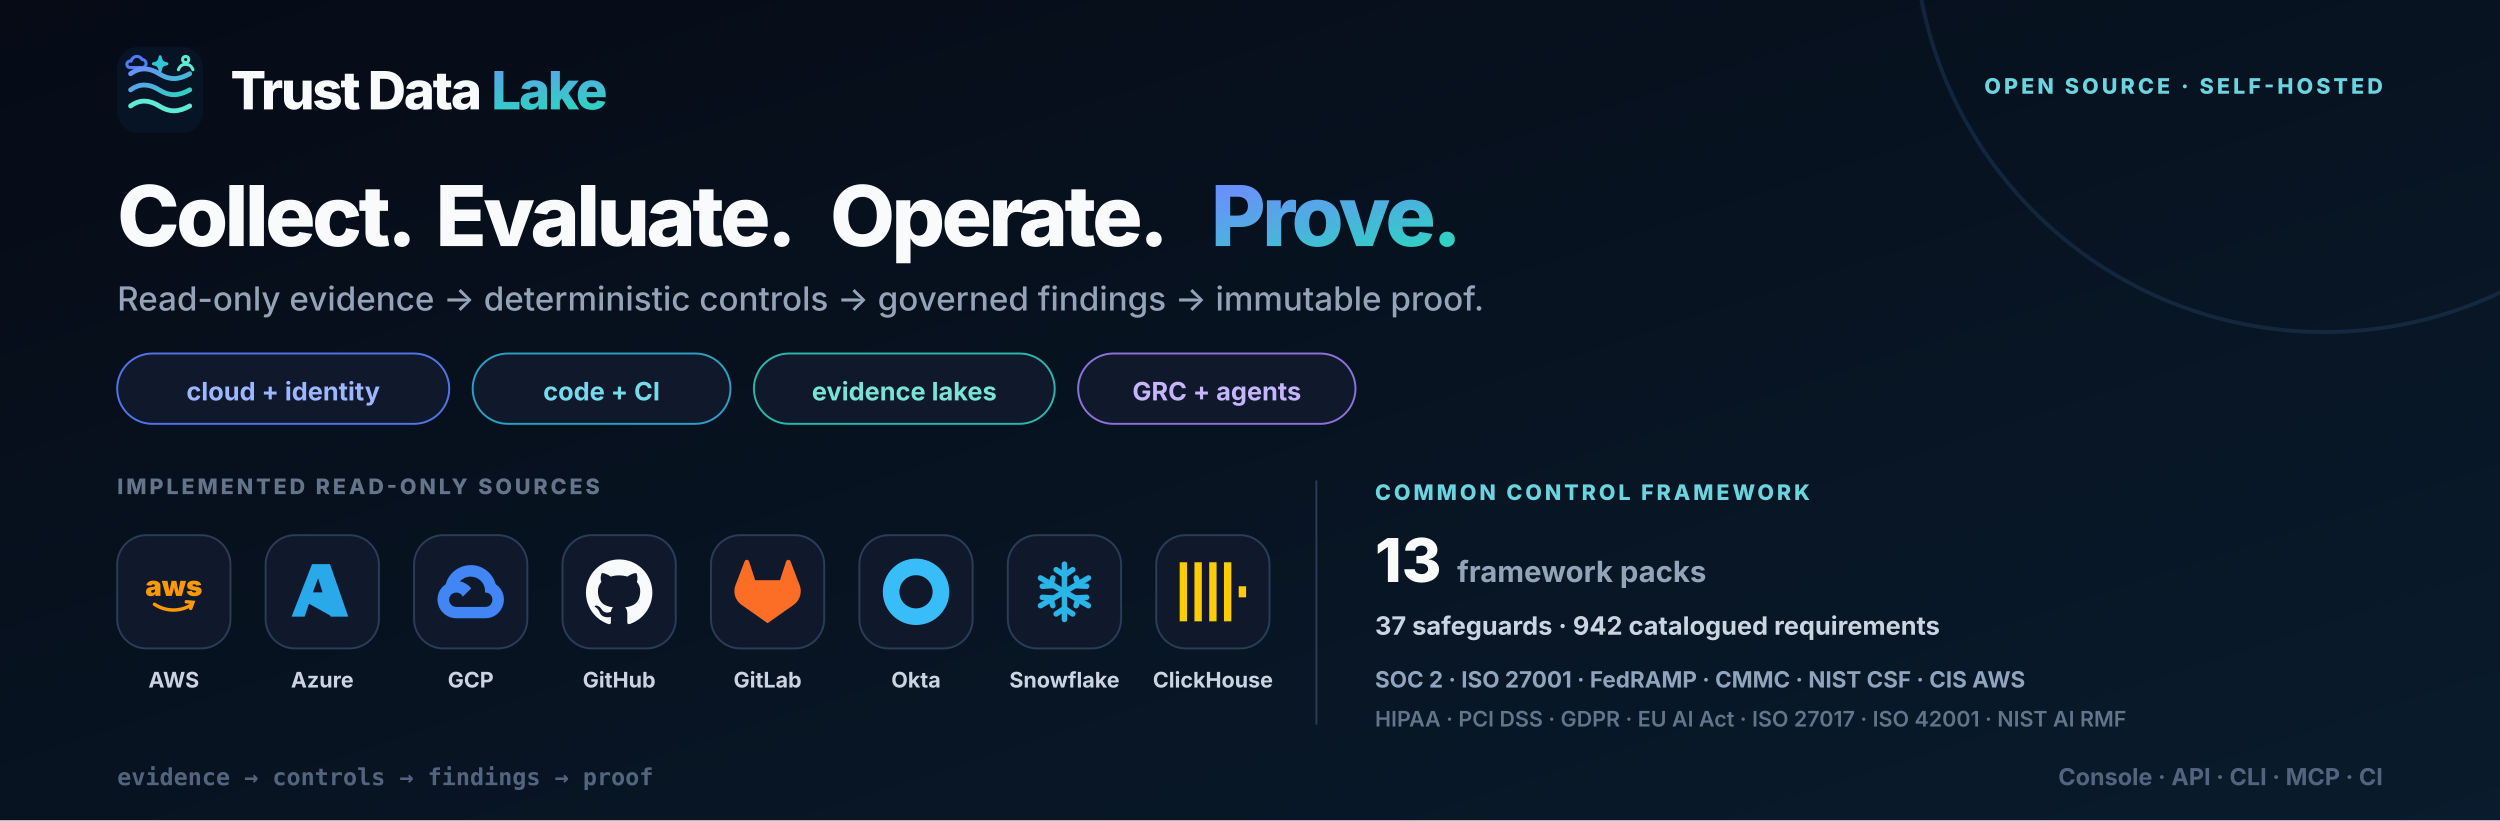
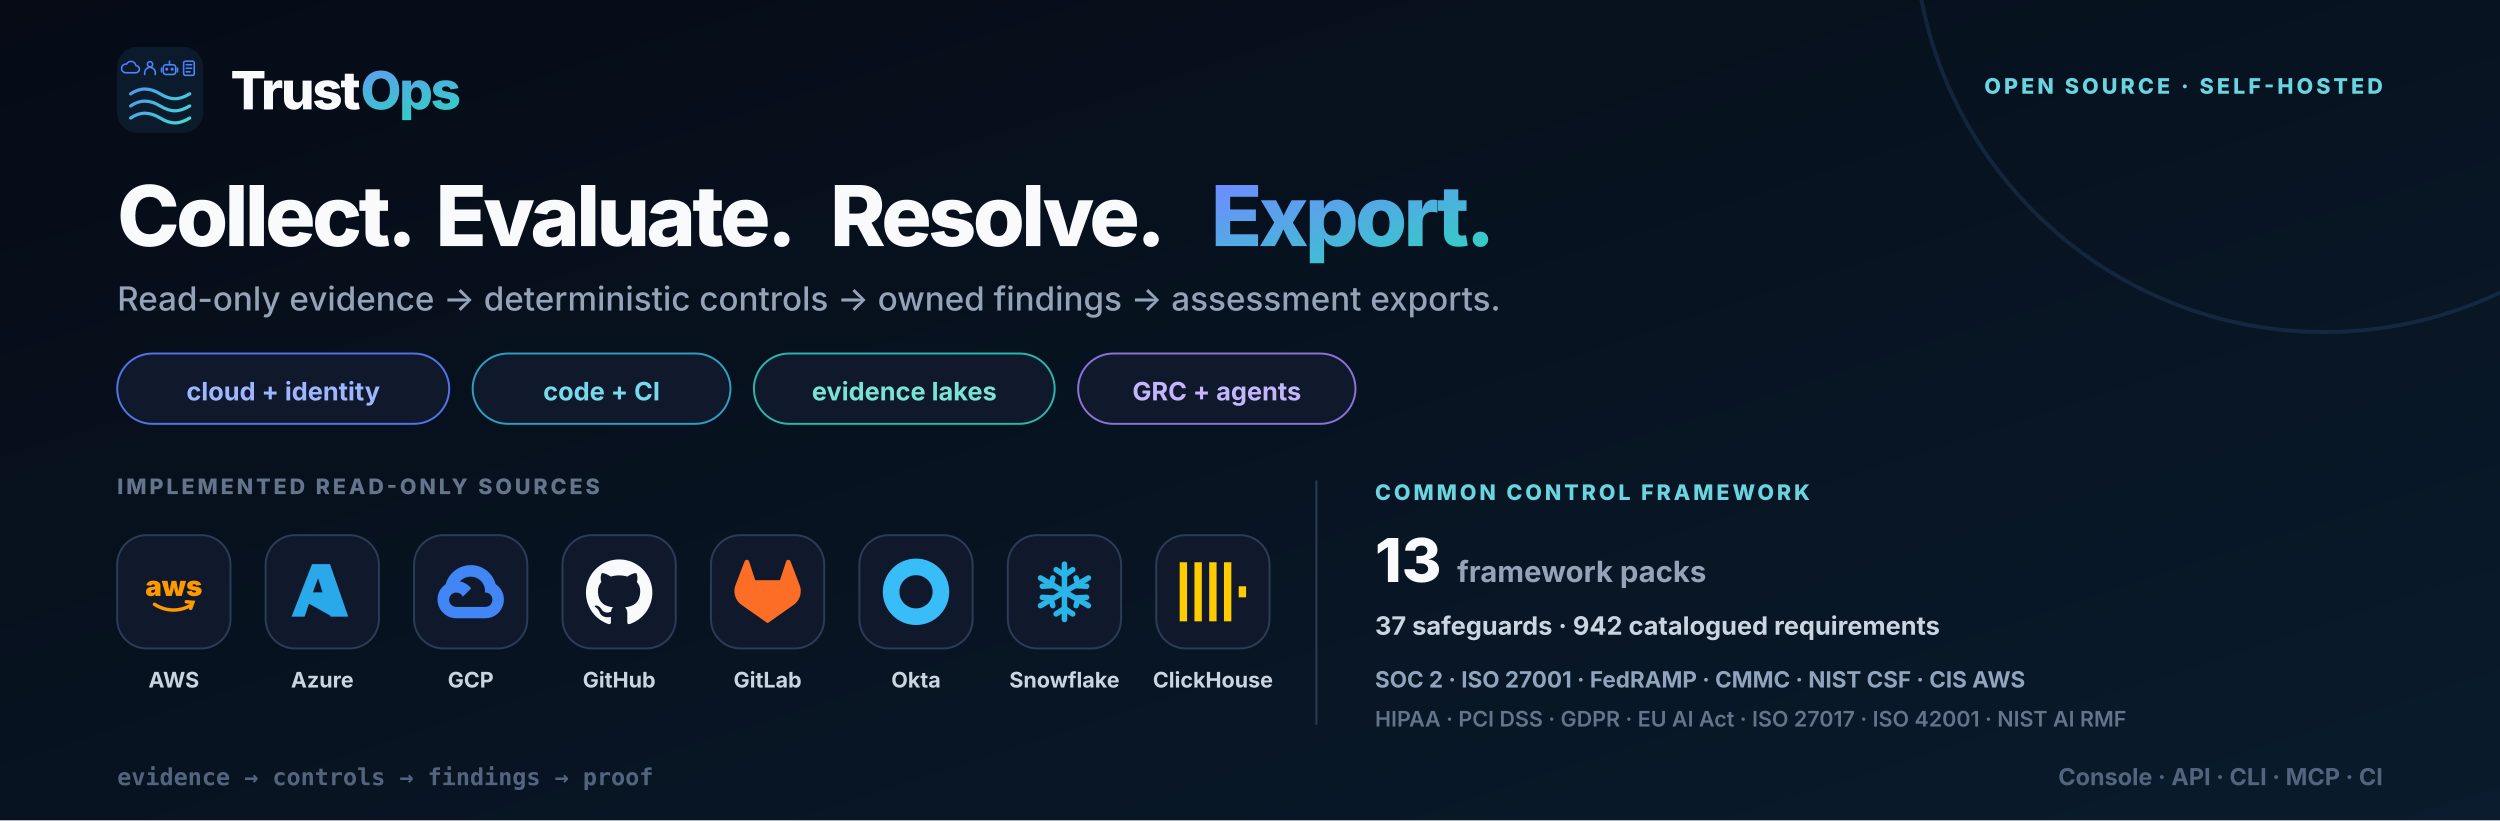
<svg xmlns="http://www.w3.org/2000/svg" width="1280" height="420" viewBox="0 0 1280 420" role="img" aria-labelledby="title desc">
  <defs>
    <linearGradient id="bg" x1="0" y1="0" x2="1" y2="1">
      <stop stop-color="#060b16" />
      <stop offset="1" stop-color="#091b2c" />
    </linearGradient>
    <linearGradient id="brand" x1="0" y1="0" x2="1" y2="1">
      <stop stop-color="#6d8cff" />
      <stop offset="1" stop-color="#2dd4bf" />
    </linearGradient>
-     <symbol id="mark" viewBox="0 0 48 48">
-       <rect width="48" height="48" rx="12" fill="#071426" />
-       <g fill="none" stroke-width="1.725" stroke-linecap="round" stroke-linejoin="round">
-         <path d="M6.75 11.55h7.05a2.25 2.25 0 0 0 .15-4.5 3.3 3.3 0 0 0-6.15.9 1.875 1.875 0 0 0-1.05 3.6" stroke="#4f7cff" />
-         <path d="M24 5.55c.3 2.4 1.35 3.6 3.75 3.9-2.4.3-3.45 1.5-3.75 3.9-.3-2.4-1.35-3.6-3.75-3.9 2.4-.3 3.45-1.5 3.75-3.9Z" fill="#30c7d2" stroke="#30c7d2" />
-         <circle cx="38.25" cy="7.05" r="1.725" stroke="#5eead4" />
-         <path d="M34.2 12.75c.75-2.025 2.1-3 4.05-3s3.3.975 4.05 3" stroke="#5eead4" />
+     <symbol id="mark" viewBox="0 0 64 64">
+       <defs>
+         <linearGradient id="accent" gradientUnits="userSpaceOnUse" x1="4" y1="7" x2="55" y2="58">
+           <stop stop-color="#4f7cff" />
+           <stop offset="1" stop-color="#42dfcf" />
+         </linearGradient>
+       </defs>
+       <rect width="64" height="64" rx="15" fill="#0b1b2c" />
+       <g fill="none" stroke="url(#accent)" color="#5b9aff" stroke-linecap="round" stroke-linejoin="round">
+         <g stroke-width="1.8">
+           <g transform="translate(4 10) scale(.66)">
+             <path d="M3 14h12a4 4 0 0 0 0-8 5.5 5.5 0 0 0-10.4-1.7A4.5 4.5 0 0 0 3 14Z" />
+           </g>
+           <g transform="translate(18.5 10) scale(.66)">
+             <circle cx="9" cy="4.5" r="3" />
+             <path d="M3 16v-2a6 6 0 0 1 12 0v2" />
+           </g>
+           <g transform="translate(33 10) scale(.66)">
+             <rect x="2" y="5" width="14" height="11" rx="3" />
+             <path d="M9 5V1M0 9v4M18 9v4" />
+             <circle cx="6" cy="10" r=".9" fill="currentColor" />
+             <circle cx="12" cy="10" r=".9" fill="currentColor" />
+           </g>
+           <g transform="translate(47.5 10) scale(.66)">
+             <rect x="3" y="1" width="12" height="16" rx="2" />
+             <path d="M6 5h6M6 9h6M6 13h4" />
+           </g>
+         </g>
+         <g stroke-width="2.4">
+           <path d="M10 35c7-4.8 14-4.8 22 0s14 4.8 22 0M10 44c7-4.8 14-4.8 22 0s14 4.8 22 0M10 53c7-4.8 14-4.8 22 0s14 4.8 22 0" />
+         </g>
      </g>
-       <path d="M7.5 15c4.8-3.6 10.2-3.6 15.9 0s10.8 3.6 17.1 0M7.5 24c4.8-3.6 10.2-3.6 15.9 0s10.8 3.6 17.1 0" fill="none" stroke="url(#brand)" stroke-width="2.7" stroke-linecap="round" />
-       <path d="M7.5 33c4.8-3.6 10.2-3.6 15.9 0s10.8 3.6 17.1 0" fill="none" stroke="#5eead4" stroke-width="2.7" stroke-linecap="round" />
    </symbol>
    <symbol id="aws" viewBox="0 0 24 24">
      <text x="12" y="13.5" text-anchor="middle" font-size="10" font-weight="850" fill="currentColor">aws</text>
      <path d="M5 16.5c4.1 2.7 9.2 2.8 13.4.2M16.5 15.6l2.4.2-.8 2.2" fill="none" stroke="currentColor" stroke-width="1.25" stroke-linecap="round" />
    </symbol>
    <symbol id="azure" viewBox="0 0 24 24">
      <path d="M8.3 2h6.5l6.6 19H15l-1.6-4.7H7.2L5.6 21H.9L8.3 2Zm.3 10.2h3.5l-1.6-5.1-1.9 5.1Zm3.8 2 3.2 6.8-8.4-4.7h6.1l-.9-2.1Z" fill="currentColor" />
    </symbol>
    <symbol id="gcp" viewBox="0 0 24 24">
      <path d="M12.19 2.38a9.344 9.344 0 0 0-9.234 6.893c-3.875 2.551-3.922 8.11-.247 10.941a6.717 6.717 0 0 0 4.077 1.356h10.394c6.687.053 9.376-8.605 3.835-12.35a9.365 9.365 0 0 0-8.825-6.893Zm-.358 4.146a5.186 5.186 0 0 1 5.348 5.228v.518c3.53-.07 3.53 5.262 0 5.193H6.785a2.597 2.597 0 1 1 2.371-3.698l3.013-3.012A6.747 6.747 0 0 0 8.11 8.24a5.186 5.186 0 0 1 3.722-1.714Z" fill="currentColor" />
    </symbol>
    <symbol id="github" viewBox="0 0 24 24">
      <path d="M12 .297c-6.63 0-12 5.373-12 12 0 5.303 3.438 9.8 8.205 11.385.6.113.82-.258.82-.577l-.015-2.04c-3.338.724-4.042-1.61-4.042-1.61-.546-1.385-1.335-1.755-1.335-1.755-1.087-.744.084-.729.084-.729 1.205.084 1.838 1.236 1.838 1.236 1.07 1.835 2.809 1.305 3.495.998.108-.776.417-1.305.76-1.605-2.665-.3-5.466-1.332-5.466-5.93 0-1.31.465-2.38 1.235-3.22-.135-.303-.54-1.523.105-3.176 0 0 1.005-.322 3.3 1.23a10.49 10.49 0 0 1 6 0c2.28-1.552 3.285-1.23 3.285-1.23.645 1.653.24 2.873.12 3.176.765.84 1.23 1.91 1.23 3.22 0 4.61-2.805 5.625-5.475 5.92.42.36.81 1.096.81 2.22l-.015 3.286c0 .315.21.69.825.57C20.565 22.092 24 17.592 24 12.297c0-6.627-5.373-12-12-12Z" fill="currentColor" />
    </symbol>
    <symbol id="gitlab" viewBox="0 0 24 24">
      <path d="m23.6 9.593-.034-.087L20.3.981a.86.86 0 0 0-1.626.089l-2.205 6.748H7.538L5.332 1.07a.86.86 0 0 0-1.626-.09L.433 9.502l-.032.086a6.066 6.066 0 0 0 2.012 7.01L12 23.35l9.579-6.744a6.068 6.068 0 0 0 2.021-7.013Z" fill="currentColor" />
    </symbol>
    <symbol id="okta" viewBox="0 0 24 24">
      <path d="M12 0C5.389 0 0 5.35 0 12s5.35 12 12 12 12-5.35 12-12S18.611 0 12 0Zm0 18c-3.325 0-6-2.675-6-6s2.675-6 6-6 6 2.675 6 6-2.675 6-6 6Z" fill="currentColor" />
    </symbol>
    <symbol id="snowflake" viewBox="0 0 24 24">
      <g fill="none" stroke="currentColor" stroke-width="2" stroke-linecap="round">
        <path d="M12 2v20M3.34 7l17.32 10M3.34 17 20.66 7" />
        <path d="m9 4 3 2 3-2M9 20l3-2 3 2M4 10l3-.2.8-2.8M20 14l-3 .2-.8 2.8M4 14l3 .2.8 2.8M20 10l-3-.2-.8-2.8" />
      </g>
    </symbol>
    <symbol id="clickhouse" viewBox="0 0 24 24">
      <path d="M21.333 10H24v4h-2.667ZM16 1.335h2.667v21.33H16Zm-5.333 0h2.666v21.33h-2.666ZM0 22.665V1.335h2.667v21.33Zm5.333-21.33H8v21.33H5.333Z" fill="currentColor" />
    </symbol>
    <style>.font { font-family: Inter, ui-sans-serif, system-ui, -apple-system, BlinkMacSystemFont, 'Segoe UI', sans-serif; }</style>
  </defs>
  <rect width="1280" height="420" fill="url(#bg)" />
  <circle cx="1190" cy="-40" r="210" fill="none" stroke="#27456c" stroke-width="2" opacity=".38" />
  <g class="font">
    <g transform="translate(60 24)">
      <use width="44" height="44" href="#mark" />
-       <text x="58" y="32" font-size="27" font-weight="830" letter-spacing="-1.1" fill="#f8fafc">Trust Data <tspan fill="url(#brand)">Lake</tspan>
+       <text x="58" y="32" font-size="27" font-weight="830" letter-spacing="-1.1" fill="#f8fafc">Trust<tspan fill="url(#brand)">Ops</tspan>
      </text>
    </g>
    <text x="1220" y="48" text-anchor="end" font-size="11" font-weight="760" letter-spacing="1.6" fill="#6bd5df">OPEN SOURCE · SELF-HOSTED</text>
    <text x="60" y="126" font-size="43" font-weight="840" letter-spacing="-1.8" fill="#f8fafc">Collect.</text>
    <text x="223" y="126" font-size="43" font-weight="840" letter-spacing="-1.8" fill="#f8fafc">Evaluate.</text>
-     <text x="425" y="126" font-size="43" font-weight="840" letter-spacing="-1.8" fill="#f8fafc">Operate.</text>
-     <text x="620" y="126" font-size="43" font-weight="840" letter-spacing="-1.8" fill="url(#brand)">Prove.</text>
-     <text x="60" y="159" font-size="17" font-weight="520" fill="#94a3b8">Read-only evidence → deterministic controls → governed findings → immutable proof.</text>
+     <text x="425" y="126" font-size="43" font-weight="840" letter-spacing="-1.8" fill="#f8fafc">Resolve.</text>
+     <text x="620" y="126" font-size="43" font-weight="840" letter-spacing="-1.8" fill="url(#brand)">Export.</text>
+     <text x="60" y="159" font-size="17" font-weight="520" fill="#94a3b8">Read-only evidence → deterministic controls → owned findings → assessment exports.</text>
    <g transform="translate(60 181)">
      <rect width="170" height="36" rx="18" fill="#0f192b" stroke="#5274e8" />
      <text x="85" y="24" text-anchor="middle" font-size="13" font-weight="700" fill="#9db6ff">cloud + identity</text>
      <rect x="182" width="132" height="36" rx="18" fill="#0f192b" stroke="#2e9fc2" />
      <text x="248" y="24" text-anchor="middle" font-size="13" font-weight="700" fill="#77d9eb">code + CI</text>
      <rect x="326" width="154" height="36" rx="18" fill="#0f192b" stroke="#2ab7aa" />
      <text x="403" y="24" text-anchor="middle" font-size="13" font-weight="700" fill="#79e4d6">evidence lakes</text>
      <rect x="492" width="142" height="36" rx="18" fill="#0f192b" stroke="#8b72d9" />
      <text x="563" y="24" text-anchor="middle" font-size="13" font-weight="700" fill="#c4b5fd">GRC + agents</text>
    </g>
    <text x="60" y="253" font-size="11" font-weight="760" letter-spacing="1.5" fill="#64748b">IMPLEMENTED READ-ONLY SOURCES</text>
    <g transform="translate(60 274)" style="color:#ff9900">
      <rect width="58" height="58" rx="15" fill="#0f192b" stroke="#2b3c57" />
      <use x="12" y="12" width="34" height="34" href="#aws" />
      <text x="29" y="78" text-anchor="middle" font-size="11" font-weight="650" fill="#cbd5e1">AWS</text>
    </g>
    <g transform="translate(136 274)" style="color:#29a8ea">
      <rect width="58" height="58" rx="15" fill="#0f192b" stroke="#2b3c57" />
      <use x="12" y="12" width="34" height="34" href="#azure" />
      <text x="29" y="78" text-anchor="middle" font-size="11" font-weight="650" fill="#cbd5e1">Azure</text>
    </g>
    <g transform="translate(212 274)" style="color:#4285f4">
      <rect width="58" height="58" rx="15" fill="#0f192b" stroke="#2b3c57" />
      <use x="12" y="12" width="34" height="34" href="#gcp" />
      <text x="29" y="78" text-anchor="middle" font-size="11" font-weight="650" fill="#cbd5e1">GCP</text>
    </g>
    <g transform="translate(288 274)" style="color:#f8fafc">
      <rect width="58" height="58" rx="15" fill="#0f192b" stroke="#2b3c57" />
      <use x="12" y="12" width="34" height="34" href="#github" />
      <text x="29" y="78" text-anchor="middle" font-size="11" font-weight="650" fill="#cbd5e1">GitHub</text>
    </g>
    <g transform="translate(364 274)" style="color:#fc6d26">
      <rect width="58" height="58" rx="15" fill="#0f192b" stroke="#2b3c57" />
      <use x="12" y="12" width="34" height="34" href="#gitlab" />
      <text x="29" y="78" text-anchor="middle" font-size="11" font-weight="650" fill="#cbd5e1">GitLab</text>
    </g>
    <g transform="translate(440 274)" style="color:#38bdf8">
      <rect width="58" height="58" rx="15" fill="#0f192b" stroke="#2b3c57" />
      <use x="12" y="12" width="34" height="34" href="#okta" />
      <text x="29" y="78" text-anchor="middle" font-size="11" font-weight="650" fill="#cbd5e1">Okta</text>
    </g>
    <g transform="translate(516 274)" style="color:#29b5e8">
      <rect width="58" height="58" rx="15" fill="#0f192b" stroke="#2b3c57" />
      <use x="12" y="12" width="34" height="34" href="#snowflake" />
      <text x="29" y="78" text-anchor="middle" font-size="11" font-weight="650" fill="#cbd5e1">Snowflake</text>
    </g>
    <g transform="translate(592 274)" style="color:#ffcc01">
      <rect width="58" height="58" rx="15" fill="#0f192b" stroke="#2b3c57" />
      <use x="12" y="12" width="34" height="34" href="#clickhouse" />
      <text x="29" y="78" text-anchor="middle" font-size="11" font-weight="650" fill="#cbd5e1">ClickHouse</text>
    </g>
    <line x1="674" y1="246" x2="674" y2="371" stroke="#2b3c57" />
    <g transform="translate(704 246)">
      <text x="0" y="10" font-size="11" font-weight="780" letter-spacing="1.5" fill="#6bd5df">COMMON CONTROL FRAMEWORK</text>
      <text x="0" y="52" font-size="31" font-weight="840" fill="#f8fafc">13<tspan dx="8" font-size="15" font-weight="650" fill="#94a3b8">framework packs</tspan>
      </text>
      <text x="0" y="79" font-size="13" font-weight="650" fill="#cbd5e1">37 safeguards · 942 catalogued requirements</text>
      <text x="0" y="106" font-size="11.5" font-weight="650" fill="#90a4bd">SOC 2 · ISO 27001 · FedRAMP · CMMC · NIST CSF · CIS AWS</text>
      <text x="0" y="126" font-size="11" font-weight="620" fill="#64748b">HIPAA · PCI DSS · GDPR · EU AI Act · ISO 27017 · ISO 42001 · NIST AI RMF</text>
    </g>
    <text x="60" y="402" font-family="ui-monospace, SFMono-Regular, Menlo, monospace" font-size="12" font-weight="650" fill="#53657e">evidence → controls → findings → proof</text>
    <text x="1220" y="402" text-anchor="end" font-size="12" font-weight="650" fill="#53657e">Console · API · CLI · MCP · CI</text>
  </g>
</svg>
